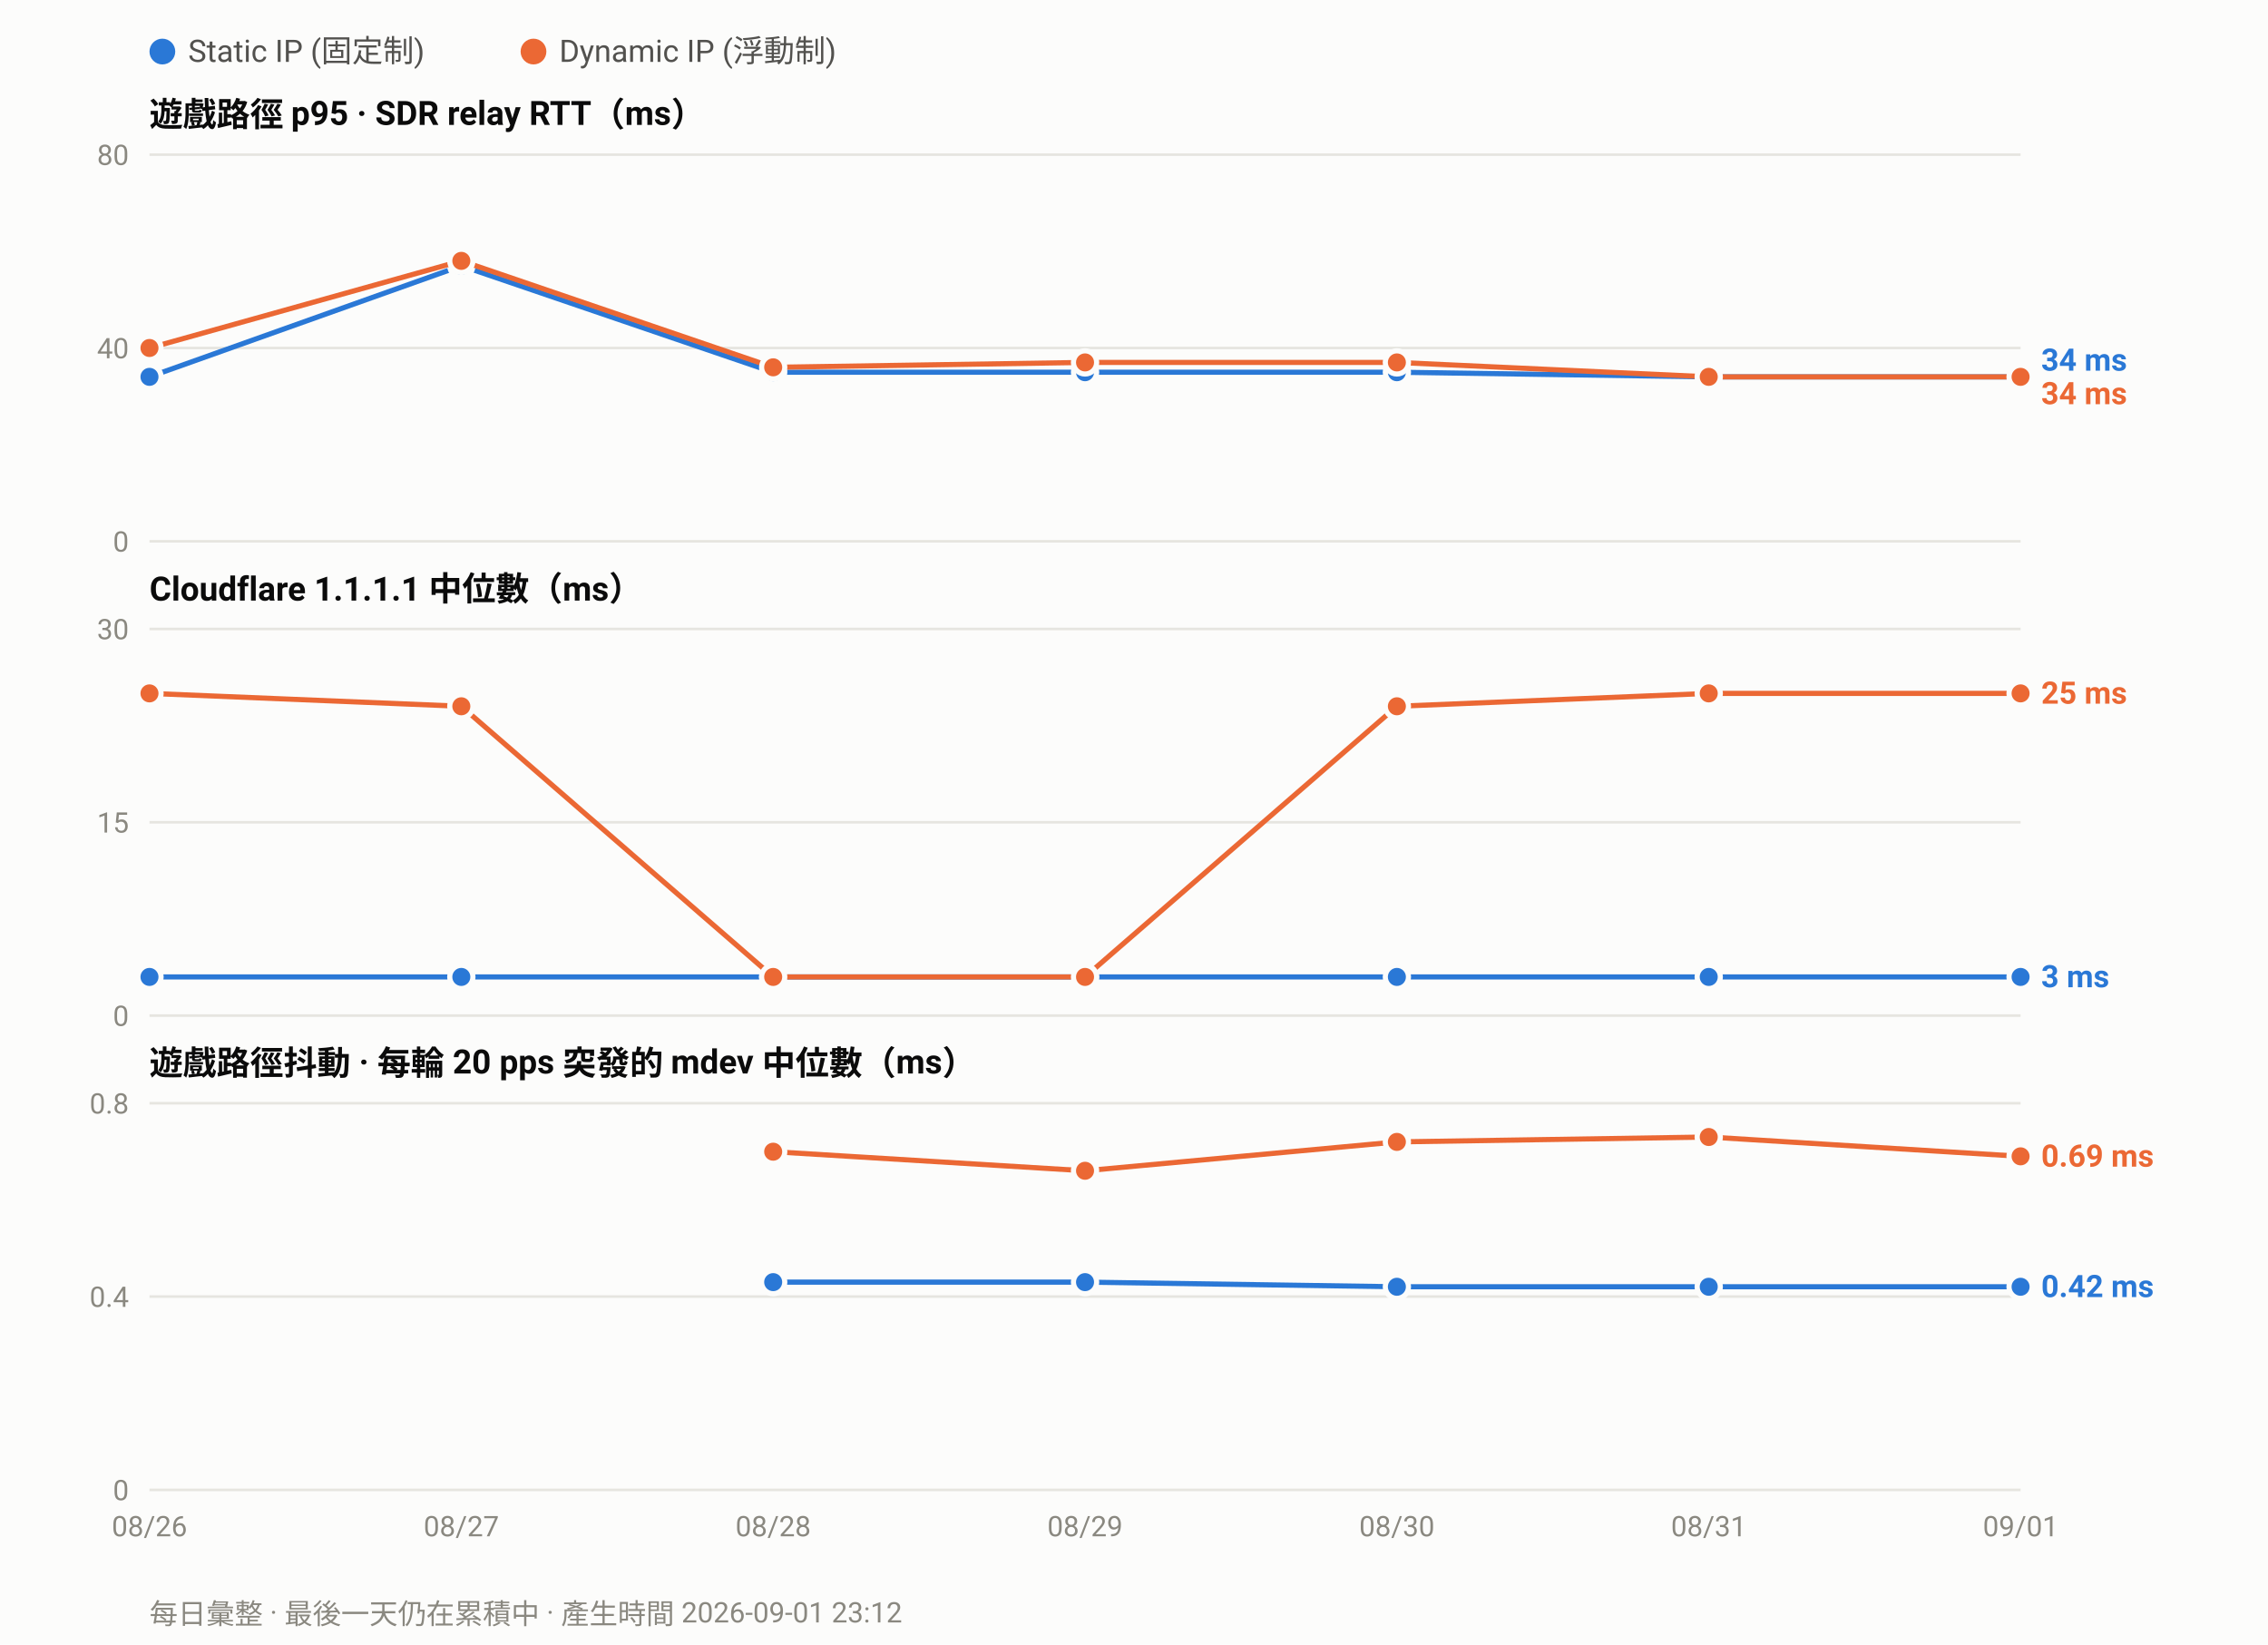
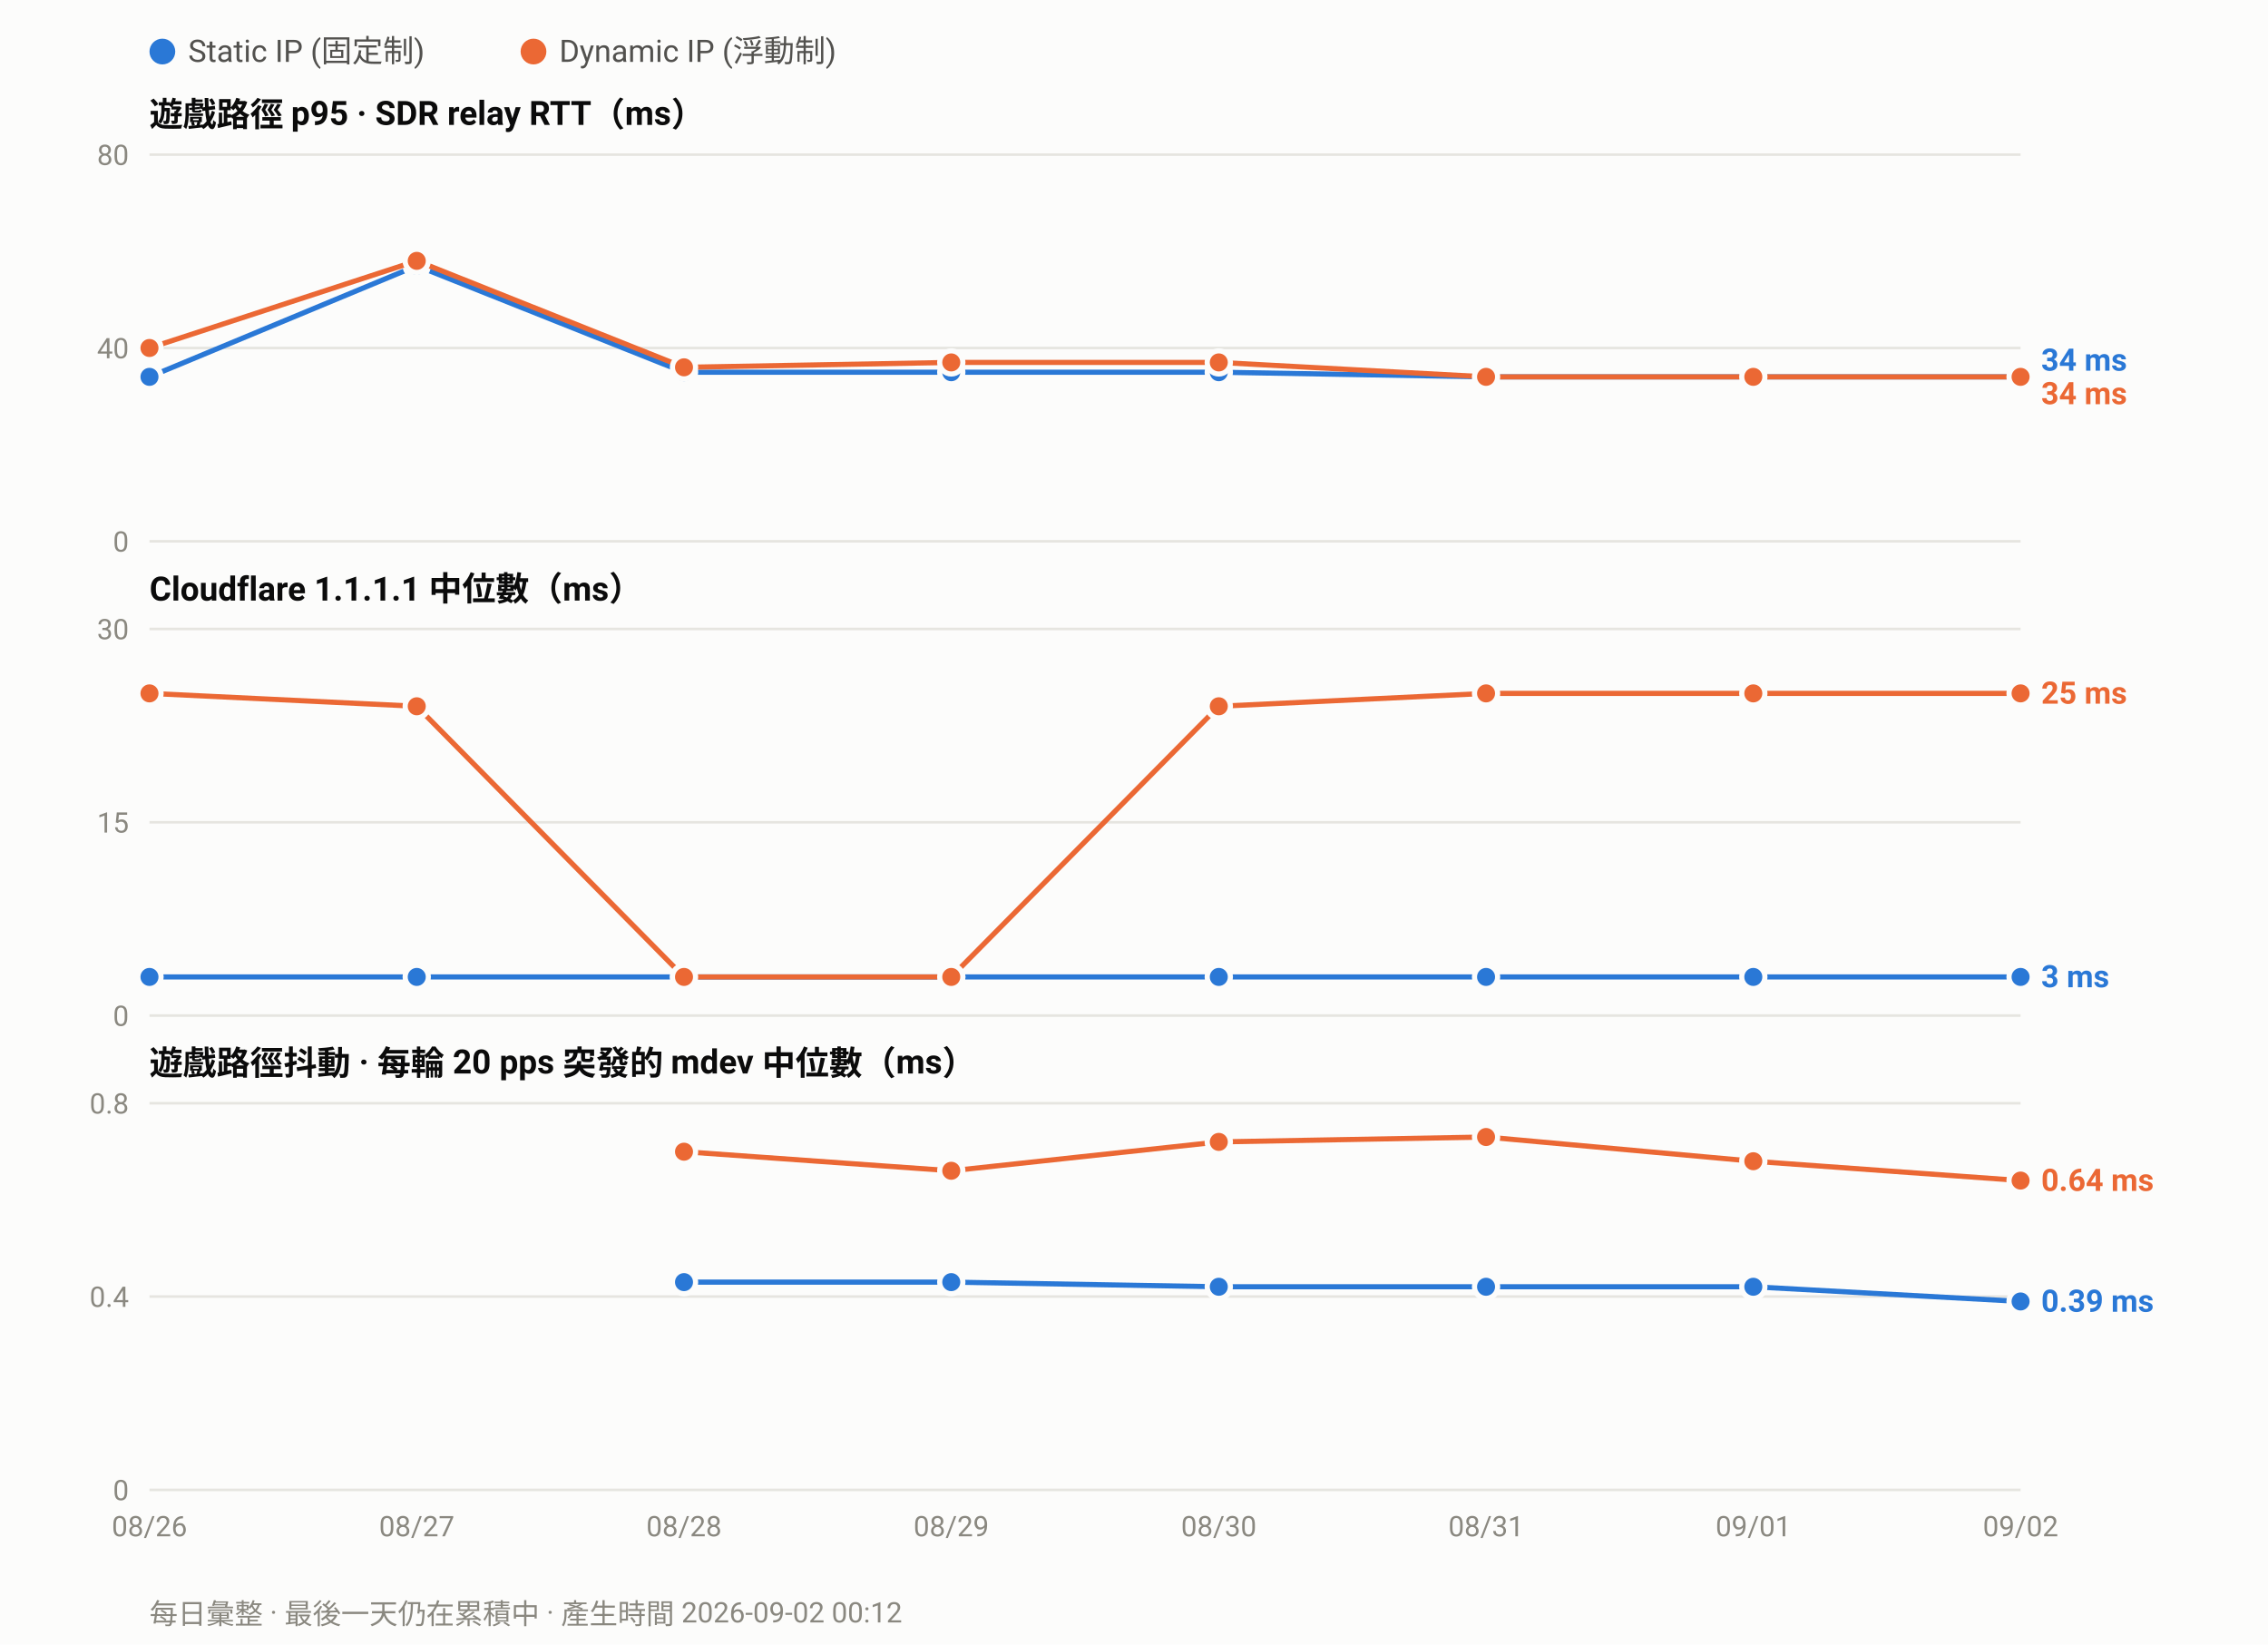
<svg xmlns="http://www.w3.org/2000/svg" width="880" height="638" viewBox="0 0 880 638" font-family="ui-sans-serif,-apple-system,Segoe UI,Roboto,Helvetica,Arial,sans-serif">
  <rect width="880" height="638" fill="#fcfcfb" />
  <circle cx="63.0" cy="20" r="5" fill="#2a78d6" />
  <text x="73.0" y="24" font-size="12" fill="#52514e">Static IP (固定制)</text>
  <circle cx="207.0" cy="20" r="5" fill="#eb6834" />
  <text x="217.0" y="24" font-size="12" fill="#52514e">Dynamic IP (浮動制)</text>
  <text x="58" y="49.0" font-size="13" font-weight="600" fill="#0b0b0b">遊戲路徑 p95 · SDR relay RTT（ms）</text>
  <line x1="58" y1="210.0" x2="784.0" y2="210.0" stroke="#e6e5e0" stroke-width="1" />
  <text x="50" y="214.0" font-size="11" text-anchor="end" fill="#8a8880">0</text>
  <line x1="58" y1="135.0" x2="784.0" y2="135.0" stroke="#e6e5e0" stroke-width="1" />
  <text x="50" y="139.0" font-size="11" text-anchor="end" fill="#8a8880">40</text>
  <line x1="58" y1="60.0" x2="784.0" y2="60.0" stroke="#e6e5e0" stroke-width="1" />
  <text x="50" y="64.0" font-size="11" text-anchor="end" fill="#8a8880">80</text>
-   <polyline fill="none" stroke="#2a78d6" stroke-width="2" stroke-linejoin="round" points="58.0,146.2 179.0,103.1 300.0,144.4 421.0,144.4 542.0,144.4 663.0,146.2 784.0,146.2" />
+   <polyline fill="none" stroke="#2a78d6" stroke-width="2" stroke-linejoin="round" points="58.0,146.2 161.7,103.1 265.4,144.4 369.1,144.4 472.9,144.4 576.6,146.2 680.3,146.2 784.0,146.2" />
  <circle cx="58.0" cy="146.2" r="4.5" fill="#2a78d6" stroke="#fcfcfb" stroke-width="2" />
-   <circle cx="179.0" cy="103.1" r="4.5" fill="#2a78d6" stroke="#fcfcfb" stroke-width="2" />
-   <circle cx="300.0" cy="144.4" r="4.5" fill="#2a78d6" stroke="#fcfcfb" stroke-width="2" />
-   <circle cx="421.0" cy="144.4" r="4.5" fill="#2a78d6" stroke="#fcfcfb" stroke-width="2" />
-   <circle cx="542.0" cy="144.4" r="4.5" fill="#2a78d6" stroke="#fcfcfb" stroke-width="2" />
-   <circle cx="663.0" cy="146.2" r="4.5" fill="#2a78d6" stroke="#fcfcfb" stroke-width="2" />
+   <circle cx="161.7" cy="103.1" r="4.5" fill="#2a78d6" stroke="#fcfcfb" stroke-width="2" />
+   <circle cx="265.4" cy="144.4" r="4.5" fill="#2a78d6" stroke="#fcfcfb" stroke-width="2" />
+   <circle cx="369.1" cy="144.4" r="4.5" fill="#2a78d6" stroke="#fcfcfb" stroke-width="2" />
+   <circle cx="472.9" cy="144.4" r="4.5" fill="#2a78d6" stroke="#fcfcfb" stroke-width="2" />
+   <circle cx="576.6" cy="146.2" r="4.5" fill="#2a78d6" stroke="#fcfcfb" stroke-width="2" />
+   <circle cx="680.3" cy="146.2" r="4.5" fill="#2a78d6" stroke="#fcfcfb" stroke-width="2" />
  <circle cx="784.0" cy="146.2" r="4.5" fill="#2a78d6" stroke="#fcfcfb" stroke-width="2" />
-   <polyline fill="none" stroke="#eb6834" stroke-width="2" stroke-linejoin="round" points="58.0,135.0 179.0,101.2 300.0,142.5 421.0,140.6 542.0,140.6 663.0,146.2 784.0,146.2" />
+   <polyline fill="none" stroke="#eb6834" stroke-width="2" stroke-linejoin="round" points="58.0,135.0 161.7,101.2 265.4,142.5 369.1,140.6 472.9,140.6 576.6,146.2 680.3,146.2 784.0,146.2" />
  <circle cx="58.0" cy="135.0" r="4.5" fill="#eb6834" stroke="#fcfcfb" stroke-width="2" />
-   <circle cx="179.0" cy="101.2" r="4.5" fill="#eb6834" stroke="#fcfcfb" stroke-width="2" />
-   <circle cx="300.0" cy="142.5" r="4.5" fill="#eb6834" stroke="#fcfcfb" stroke-width="2" />
-   <circle cx="421.0" cy="140.6" r="4.5" fill="#eb6834" stroke="#fcfcfb" stroke-width="2" />
-   <circle cx="542.0" cy="140.6" r="4.5" fill="#eb6834" stroke="#fcfcfb" stroke-width="2" />
-   <circle cx="663.0" cy="146.2" r="4.5" fill="#eb6834" stroke="#fcfcfb" stroke-width="2" />
+   <circle cx="161.7" cy="101.2" r="4.5" fill="#eb6834" stroke="#fcfcfb" stroke-width="2" />
+   <circle cx="265.4" cy="142.5" r="4.5" fill="#eb6834" stroke="#fcfcfb" stroke-width="2" />
+   <circle cx="369.1" cy="140.6" r="4.5" fill="#eb6834" stroke="#fcfcfb" stroke-width="2" />
+   <circle cx="472.9" cy="140.6" r="4.5" fill="#eb6834" stroke="#fcfcfb" stroke-width="2" />
+   <circle cx="576.6" cy="146.2" r="4.5" fill="#eb6834" stroke="#fcfcfb" stroke-width="2" />
+   <circle cx="680.3" cy="146.2" r="4.5" fill="#eb6834" stroke="#fcfcfb" stroke-width="2" />
  <circle cx="784.0" cy="146.2" r="4.5" fill="#eb6834" stroke="#fcfcfb" stroke-width="2" />
  <text x="792.0" y="143.8" font-size="12" font-weight="600" fill="#2a78d6">34 ms</text>
  <text x="792.0" y="156.8" font-size="12" font-weight="600" fill="#eb6834">34 ms</text>
  <text x="58" y="233.0" font-size="13" font-weight="600" fill="#0b0b0b">Cloudflare 1.1.1.1 中位數（ms）</text>
  <line x1="58" y1="394.0" x2="784.0" y2="394.0" stroke="#e6e5e0" stroke-width="1" />
  <text x="50" y="398.0" font-size="11" text-anchor="end" fill="#8a8880">0</text>
  <line x1="58" y1="319.0" x2="784.0" y2="319.0" stroke="#e6e5e0" stroke-width="1" />
  <text x="50" y="323.0" font-size="11" text-anchor="end" fill="#8a8880">15</text>
  <line x1="58" y1="244.0" x2="784.0" y2="244.0" stroke="#e6e5e0" stroke-width="1" />
  <text x="50" y="248.0" font-size="11" text-anchor="end" fill="#8a8880">30</text>
-   <polyline fill="none" stroke="#2a78d6" stroke-width="2" stroke-linejoin="round" points="58.0,379.0 179.0,379.0 300.0,379.0 421.0,379.0 542.0,379.0 663.0,379.0 784.0,379.0" />
+   <polyline fill="none" stroke="#2a78d6" stroke-width="2" stroke-linejoin="round" points="58.0,379.0 161.7,379.0 265.4,379.0 369.1,379.0 472.9,379.0 576.6,379.0 680.3,379.0 784.0,379.0" />
  <circle cx="58.0" cy="379.0" r="4.5" fill="#2a78d6" stroke="#fcfcfb" stroke-width="2" />
-   <circle cx="179.0" cy="379.0" r="4.5" fill="#2a78d6" stroke="#fcfcfb" stroke-width="2" />
-   <circle cx="300.0" cy="379.0" r="4.5" fill="#2a78d6" stroke="#fcfcfb" stroke-width="2" />
-   <circle cx="421.0" cy="379.0" r="4.5" fill="#2a78d6" stroke="#fcfcfb" stroke-width="2" />
-   <circle cx="542.0" cy="379.0" r="4.5" fill="#2a78d6" stroke="#fcfcfb" stroke-width="2" />
-   <circle cx="663.0" cy="379.0" r="4.5" fill="#2a78d6" stroke="#fcfcfb" stroke-width="2" />
+   <circle cx="161.7" cy="379.0" r="4.5" fill="#2a78d6" stroke="#fcfcfb" stroke-width="2" />
+   <circle cx="265.4" cy="379.0" r="4.5" fill="#2a78d6" stroke="#fcfcfb" stroke-width="2" />
+   <circle cx="369.1" cy="379.0" r="4.5" fill="#2a78d6" stroke="#fcfcfb" stroke-width="2" />
+   <circle cx="472.9" cy="379.0" r="4.5" fill="#2a78d6" stroke="#fcfcfb" stroke-width="2" />
+   <circle cx="576.6" cy="379.0" r="4.5" fill="#2a78d6" stroke="#fcfcfb" stroke-width="2" />
+   <circle cx="680.3" cy="379.0" r="4.5" fill="#2a78d6" stroke="#fcfcfb" stroke-width="2" />
  <circle cx="784.0" cy="379.0" r="4.5" fill="#2a78d6" stroke="#fcfcfb" stroke-width="2" />
-   <polyline fill="none" stroke="#eb6834" stroke-width="2" stroke-linejoin="round" points="58.0,269.0 179.0,274.0 300.0,379.0 421.0,379.0 542.0,274.0 663.0,269.0 784.0,269.0" />
+   <polyline fill="none" stroke="#eb6834" stroke-width="2" stroke-linejoin="round" points="58.0,269.0 161.7,274.0 265.4,379.0 369.1,379.0 472.9,274.0 576.6,269.0 680.3,269.0 784.0,269.0" />
  <circle cx="58.0" cy="269.0" r="4.5" fill="#eb6834" stroke="#fcfcfb" stroke-width="2" />
-   <circle cx="179.0" cy="274.0" r="4.5" fill="#eb6834" stroke="#fcfcfb" stroke-width="2" />
-   <circle cx="300.0" cy="379.0" r="4.5" fill="#eb6834" stroke="#fcfcfb" stroke-width="2" />
-   <circle cx="421.0" cy="379.0" r="4.5" fill="#eb6834" stroke="#fcfcfb" stroke-width="2" />
-   <circle cx="542.0" cy="274.0" r="4.5" fill="#eb6834" stroke="#fcfcfb" stroke-width="2" />
-   <circle cx="663.0" cy="269.0" r="4.5" fill="#eb6834" stroke="#fcfcfb" stroke-width="2" />
+   <circle cx="161.7" cy="274.0" r="4.5" fill="#eb6834" stroke="#fcfcfb" stroke-width="2" />
+   <circle cx="265.4" cy="379.0" r="4.5" fill="#eb6834" stroke="#fcfcfb" stroke-width="2" />
+   <circle cx="369.1" cy="379.0" r="4.5" fill="#eb6834" stroke="#fcfcfb" stroke-width="2" />
+   <circle cx="472.9" cy="274.0" r="4.5" fill="#eb6834" stroke="#fcfcfb" stroke-width="2" />
+   <circle cx="576.6" cy="269.0" r="4.5" fill="#eb6834" stroke="#fcfcfb" stroke-width="2" />
+   <circle cx="680.3" cy="269.0" r="4.5" fill="#eb6834" stroke="#fcfcfb" stroke-width="2" />
  <circle cx="784.0" cy="269.0" r="4.5" fill="#eb6834" stroke="#fcfcfb" stroke-width="2" />
  <text x="792.0" y="273.0" font-size="12" font-weight="600" fill="#eb6834">25 ms</text>
  <text x="792.0" y="383.0" font-size="12" font-weight="600" fill="#2a78d6">3 ms</text>
  <text x="58" y="417.0" font-size="13" font-weight="600" fill="#0b0b0b">遊戲路徑抖動 · 每輪 20 pps 突發的 mdev 中位數（ms）</text>
  <line x1="58" y1="578.0" x2="784.0" y2="578.0" stroke="#e6e5e0" stroke-width="1" />
  <text x="50" y="582.0" font-size="11" text-anchor="end" fill="#8a8880">0</text>
  <line x1="58" y1="503.0" x2="784.0" y2="503.0" stroke="#e6e5e0" stroke-width="1" />
  <text x="50" y="507.0" font-size="11" text-anchor="end" fill="#8a8880">0.4</text>
  <line x1="58" y1="428.0" x2="784.0" y2="428.0" stroke="#e6e5e0" stroke-width="1" />
  <text x="50" y="432.0" font-size="11" text-anchor="end" fill="#8a8880">0.8</text>
-   <polyline fill="none" stroke="#2a78d6" stroke-width="2" stroke-linejoin="round" points="300.0,497.4 421.0,497.4 542.0,499.2 663.0,499.2 784.0,499.2" />
-   <circle cx="300.0" cy="497.4" r="4.5" fill="#2a78d6" stroke="#fcfcfb" stroke-width="2" />
-   <circle cx="421.0" cy="497.4" r="4.5" fill="#2a78d6" stroke="#fcfcfb" stroke-width="2" />
-   <circle cx="542.0" cy="499.2" r="4.5" fill="#2a78d6" stroke="#fcfcfb" stroke-width="2" />
-   <circle cx="663.0" cy="499.2" r="4.5" fill="#2a78d6" stroke="#fcfcfb" stroke-width="2" />
-   <circle cx="784.0" cy="499.2" r="4.5" fill="#2a78d6" stroke="#fcfcfb" stroke-width="2" />
-   <polyline fill="none" stroke="#eb6834" stroke-width="2" stroke-linejoin="round" points="300.0,446.8 421.0,454.2 542.0,443.0 663.0,441.1 784.0,448.6" />
-   <circle cx="300.0" cy="446.8" r="4.5" fill="#eb6834" stroke="#fcfcfb" stroke-width="2" />
-   <circle cx="421.0" cy="454.2" r="4.5" fill="#eb6834" stroke="#fcfcfb" stroke-width="2" />
-   <circle cx="542.0" cy="443.0" r="4.5" fill="#eb6834" stroke="#fcfcfb" stroke-width="2" />
-   <circle cx="663.0" cy="441.1" r="4.5" fill="#eb6834" stroke="#fcfcfb" stroke-width="2" />
-   <circle cx="784.0" cy="448.6" r="4.5" fill="#eb6834" stroke="#fcfcfb" stroke-width="2" />
-   <text x="792.0" y="452.6" font-size="12" font-weight="600" fill="#eb6834">0.69 ms</text>
-   <text x="792.0" y="503.2" font-size="12" font-weight="600" fill="#2a78d6">0.42 ms</text>
+   <polyline fill="none" stroke="#2a78d6" stroke-width="2" stroke-linejoin="round" points="265.4,497.4 369.1,497.4 472.9,499.2 576.6,499.2 680.3,499.2 784.0,504.9" />
+   <circle cx="265.4" cy="497.4" r="4.5" fill="#2a78d6" stroke="#fcfcfb" stroke-width="2" />
+   <circle cx="369.1" cy="497.4" r="4.5" fill="#2a78d6" stroke="#fcfcfb" stroke-width="2" />
+   <circle cx="472.9" cy="499.2" r="4.5" fill="#2a78d6" stroke="#fcfcfb" stroke-width="2" />
+   <circle cx="576.6" cy="499.2" r="4.5" fill="#2a78d6" stroke="#fcfcfb" stroke-width="2" />
+   <circle cx="680.3" cy="499.2" r="4.5" fill="#2a78d6" stroke="#fcfcfb" stroke-width="2" />
+   <circle cx="784.0" cy="504.9" r="4.5" fill="#2a78d6" stroke="#fcfcfb" stroke-width="2" />
+   <polyline fill="none" stroke="#eb6834" stroke-width="2" stroke-linejoin="round" points="265.4,446.8 369.1,454.2 472.9,443.0 576.6,441.1 680.3,450.5 784.0,458.0" />
+   <circle cx="265.4" cy="446.8" r="4.5" fill="#eb6834" stroke="#fcfcfb" stroke-width="2" />
+   <circle cx="369.1" cy="454.2" r="4.5" fill="#eb6834" stroke="#fcfcfb" stroke-width="2" />
+   <circle cx="472.9" cy="443.0" r="4.5" fill="#eb6834" stroke="#fcfcfb" stroke-width="2" />
+   <circle cx="576.6" cy="441.1" r="4.5" fill="#eb6834" stroke="#fcfcfb" stroke-width="2" />
+   <circle cx="680.3" cy="450.5" r="4.5" fill="#eb6834" stroke="#fcfcfb" stroke-width="2" />
+   <circle cx="784.0" cy="458.0" r="4.5" fill="#eb6834" stroke="#fcfcfb" stroke-width="2" />
+   <text x="792.0" y="462.0" font-size="12" font-weight="600" fill="#eb6834">0.64 ms</text>
+   <text x="792.0" y="508.9" font-size="12" font-weight="600" fill="#2a78d6">0.39 ms</text>
  <text x="58.0" y="596.0" font-size="11" text-anchor="middle" fill="#8a8880">08/26</text>
-   <text x="179.0" y="596.0" font-size="11" text-anchor="middle" fill="#8a8880">08/27</text>
-   <text x="300.0" y="596.0" font-size="11" text-anchor="middle" fill="#8a8880">08/28</text>
-   <text x="421.0" y="596.0" font-size="11" text-anchor="middle" fill="#8a8880">08/29</text>
-   <text x="542.0" y="596.0" font-size="11" text-anchor="middle" fill="#8a8880">08/30</text>
-   <text x="663.0" y="596.0" font-size="11" text-anchor="middle" fill="#8a8880">08/31</text>
-   <text x="784.0" y="596.0" font-size="11" text-anchor="middle" fill="#8a8880">09/01</text>
-   <text x="58" y="630" font-size="11" fill="#8a8880">每日彙整 · 最後一天仍在累積中 · 產生時間 2026-09-01 23:12</text>
+   <text x="161.7" y="596.0" font-size="11" text-anchor="middle" fill="#8a8880">08/27</text>
+   <text x="265.4" y="596.0" font-size="11" text-anchor="middle" fill="#8a8880">08/28</text>
+   <text x="369.1" y="596.0" font-size="11" text-anchor="middle" fill="#8a8880">08/29</text>
+   <text x="472.9" y="596.0" font-size="11" text-anchor="middle" fill="#8a8880">08/30</text>
+   <text x="576.6" y="596.0" font-size="11" text-anchor="middle" fill="#8a8880">08/31</text>
+   <text x="680.3" y="596.0" font-size="11" text-anchor="middle" fill="#8a8880">09/01</text>
+   <text x="784.0" y="596.0" font-size="11" text-anchor="middle" fill="#8a8880">09/02</text>
+   <text x="58" y="630" font-size="11" fill="#8a8880">每日彙整 · 最後一天仍在累積中 · 產生時間 2026-09-02 00:12</text>
</svg>
